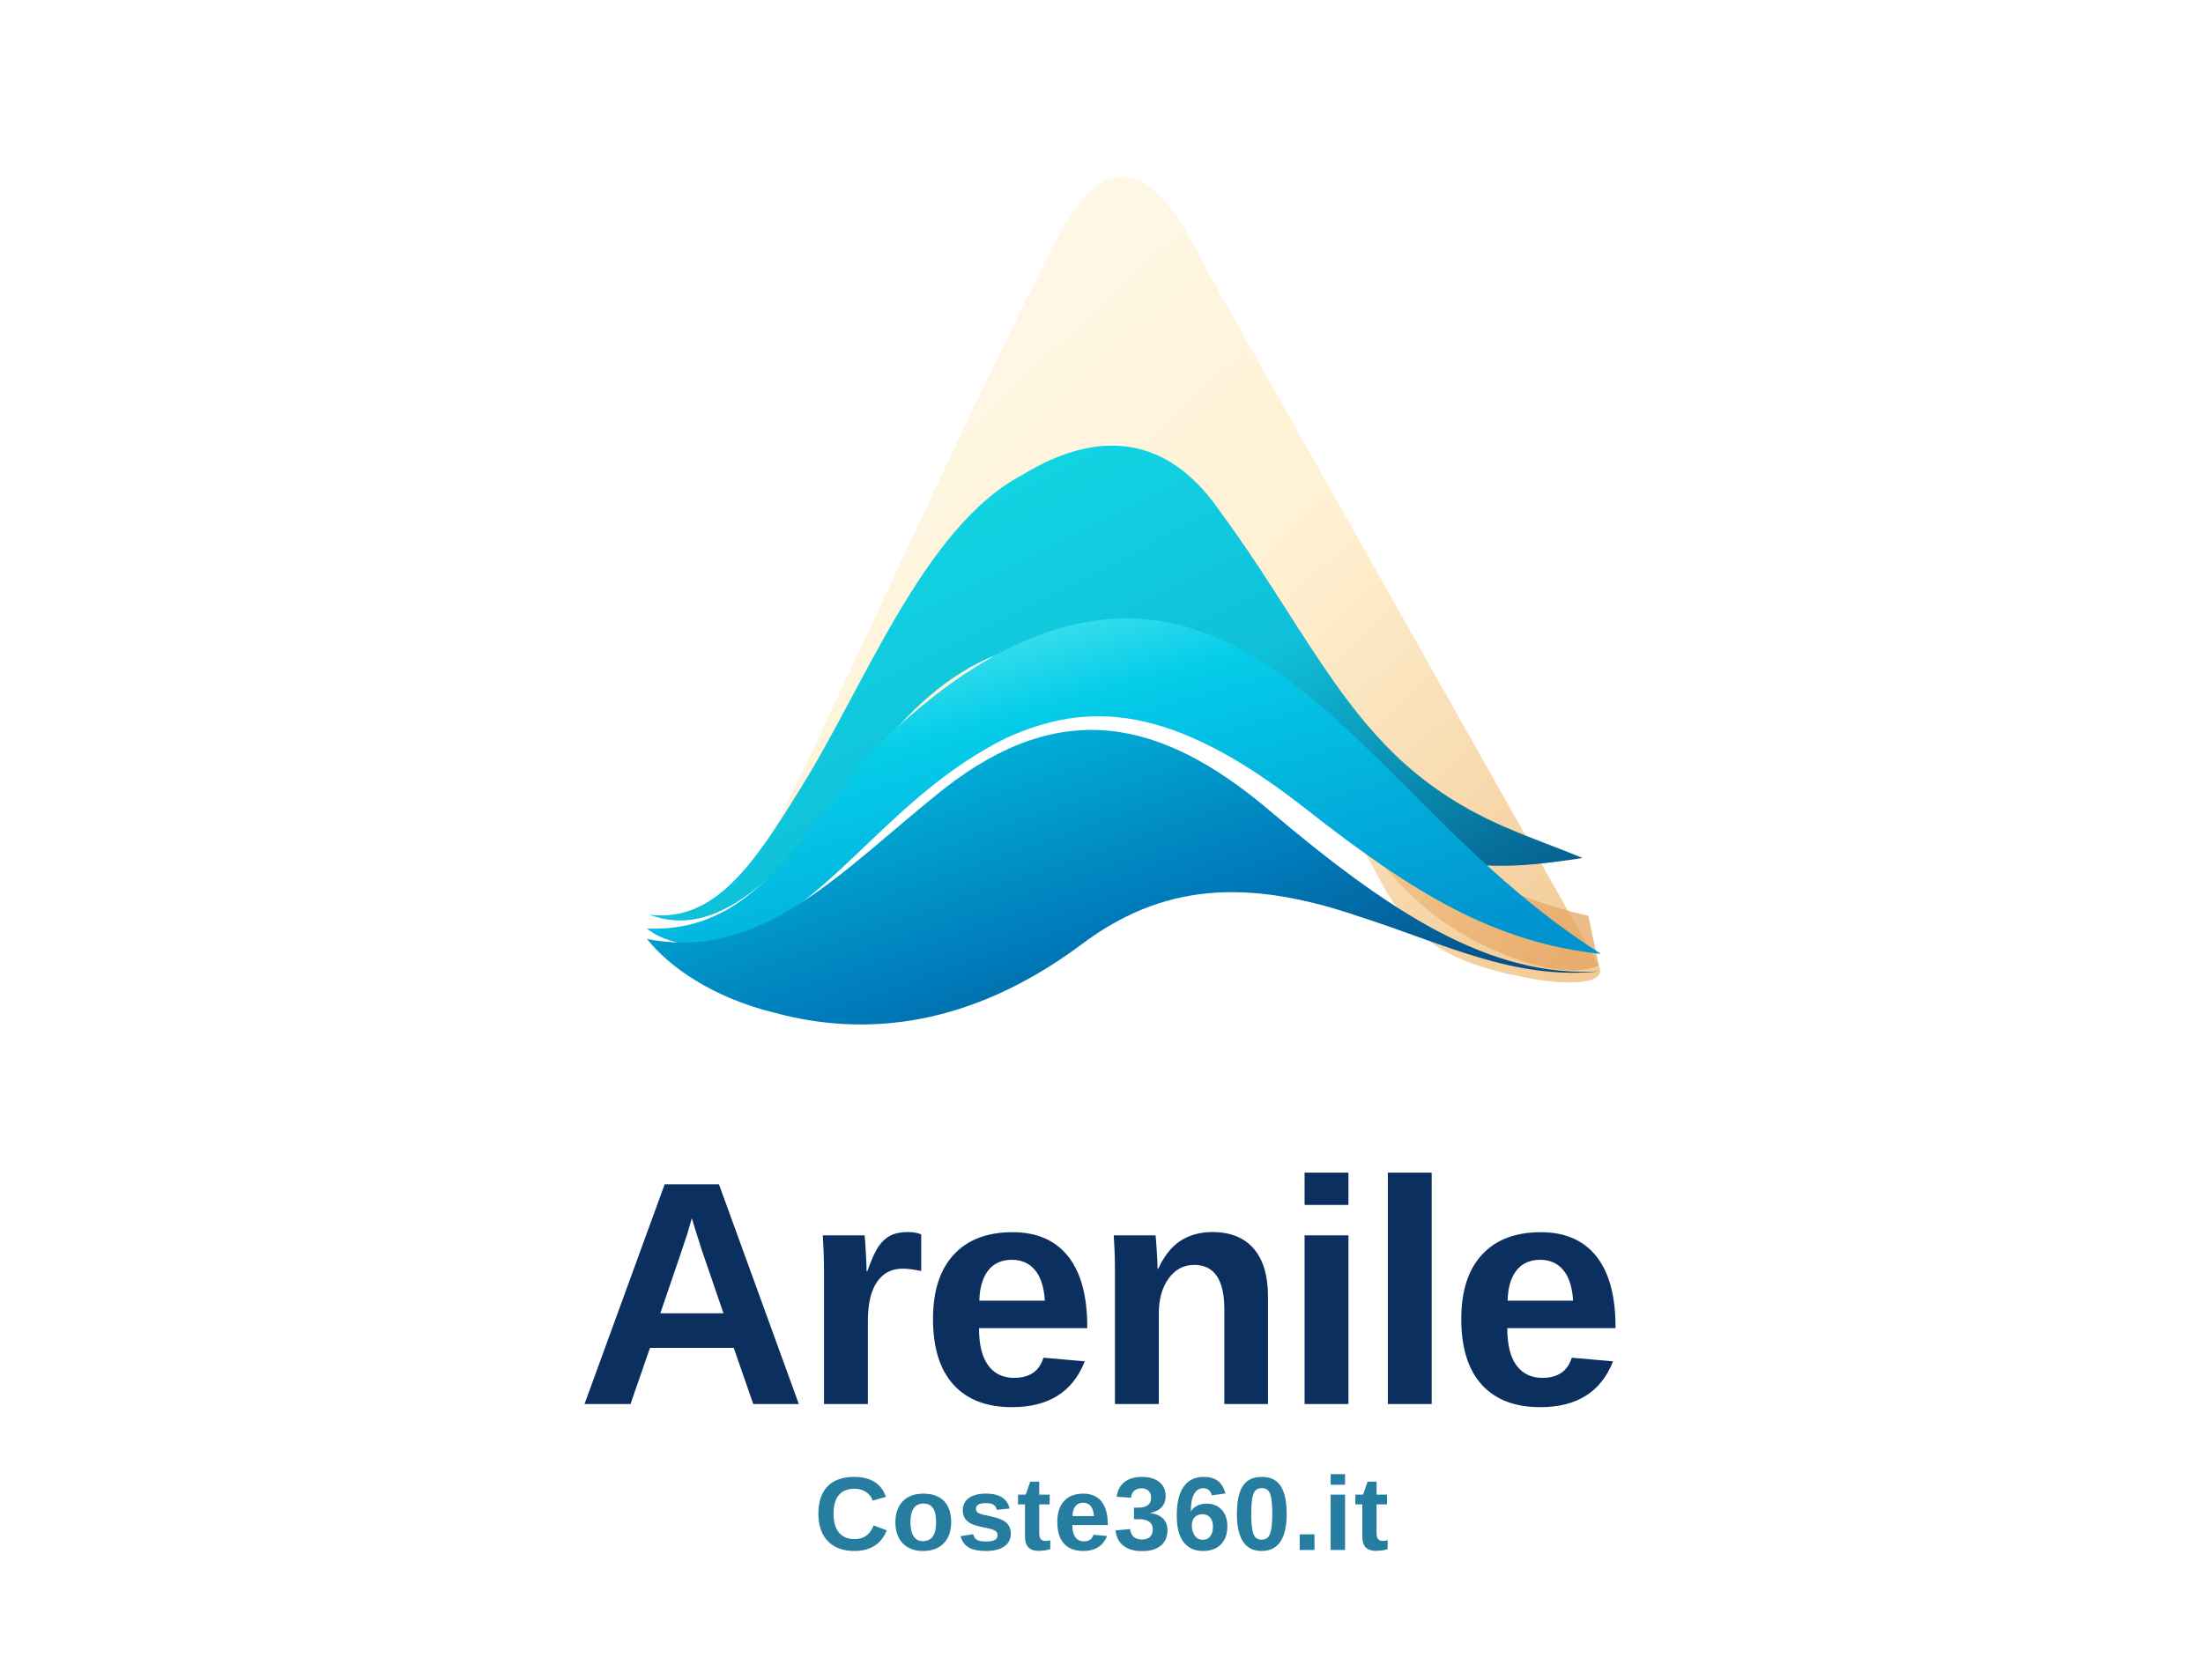
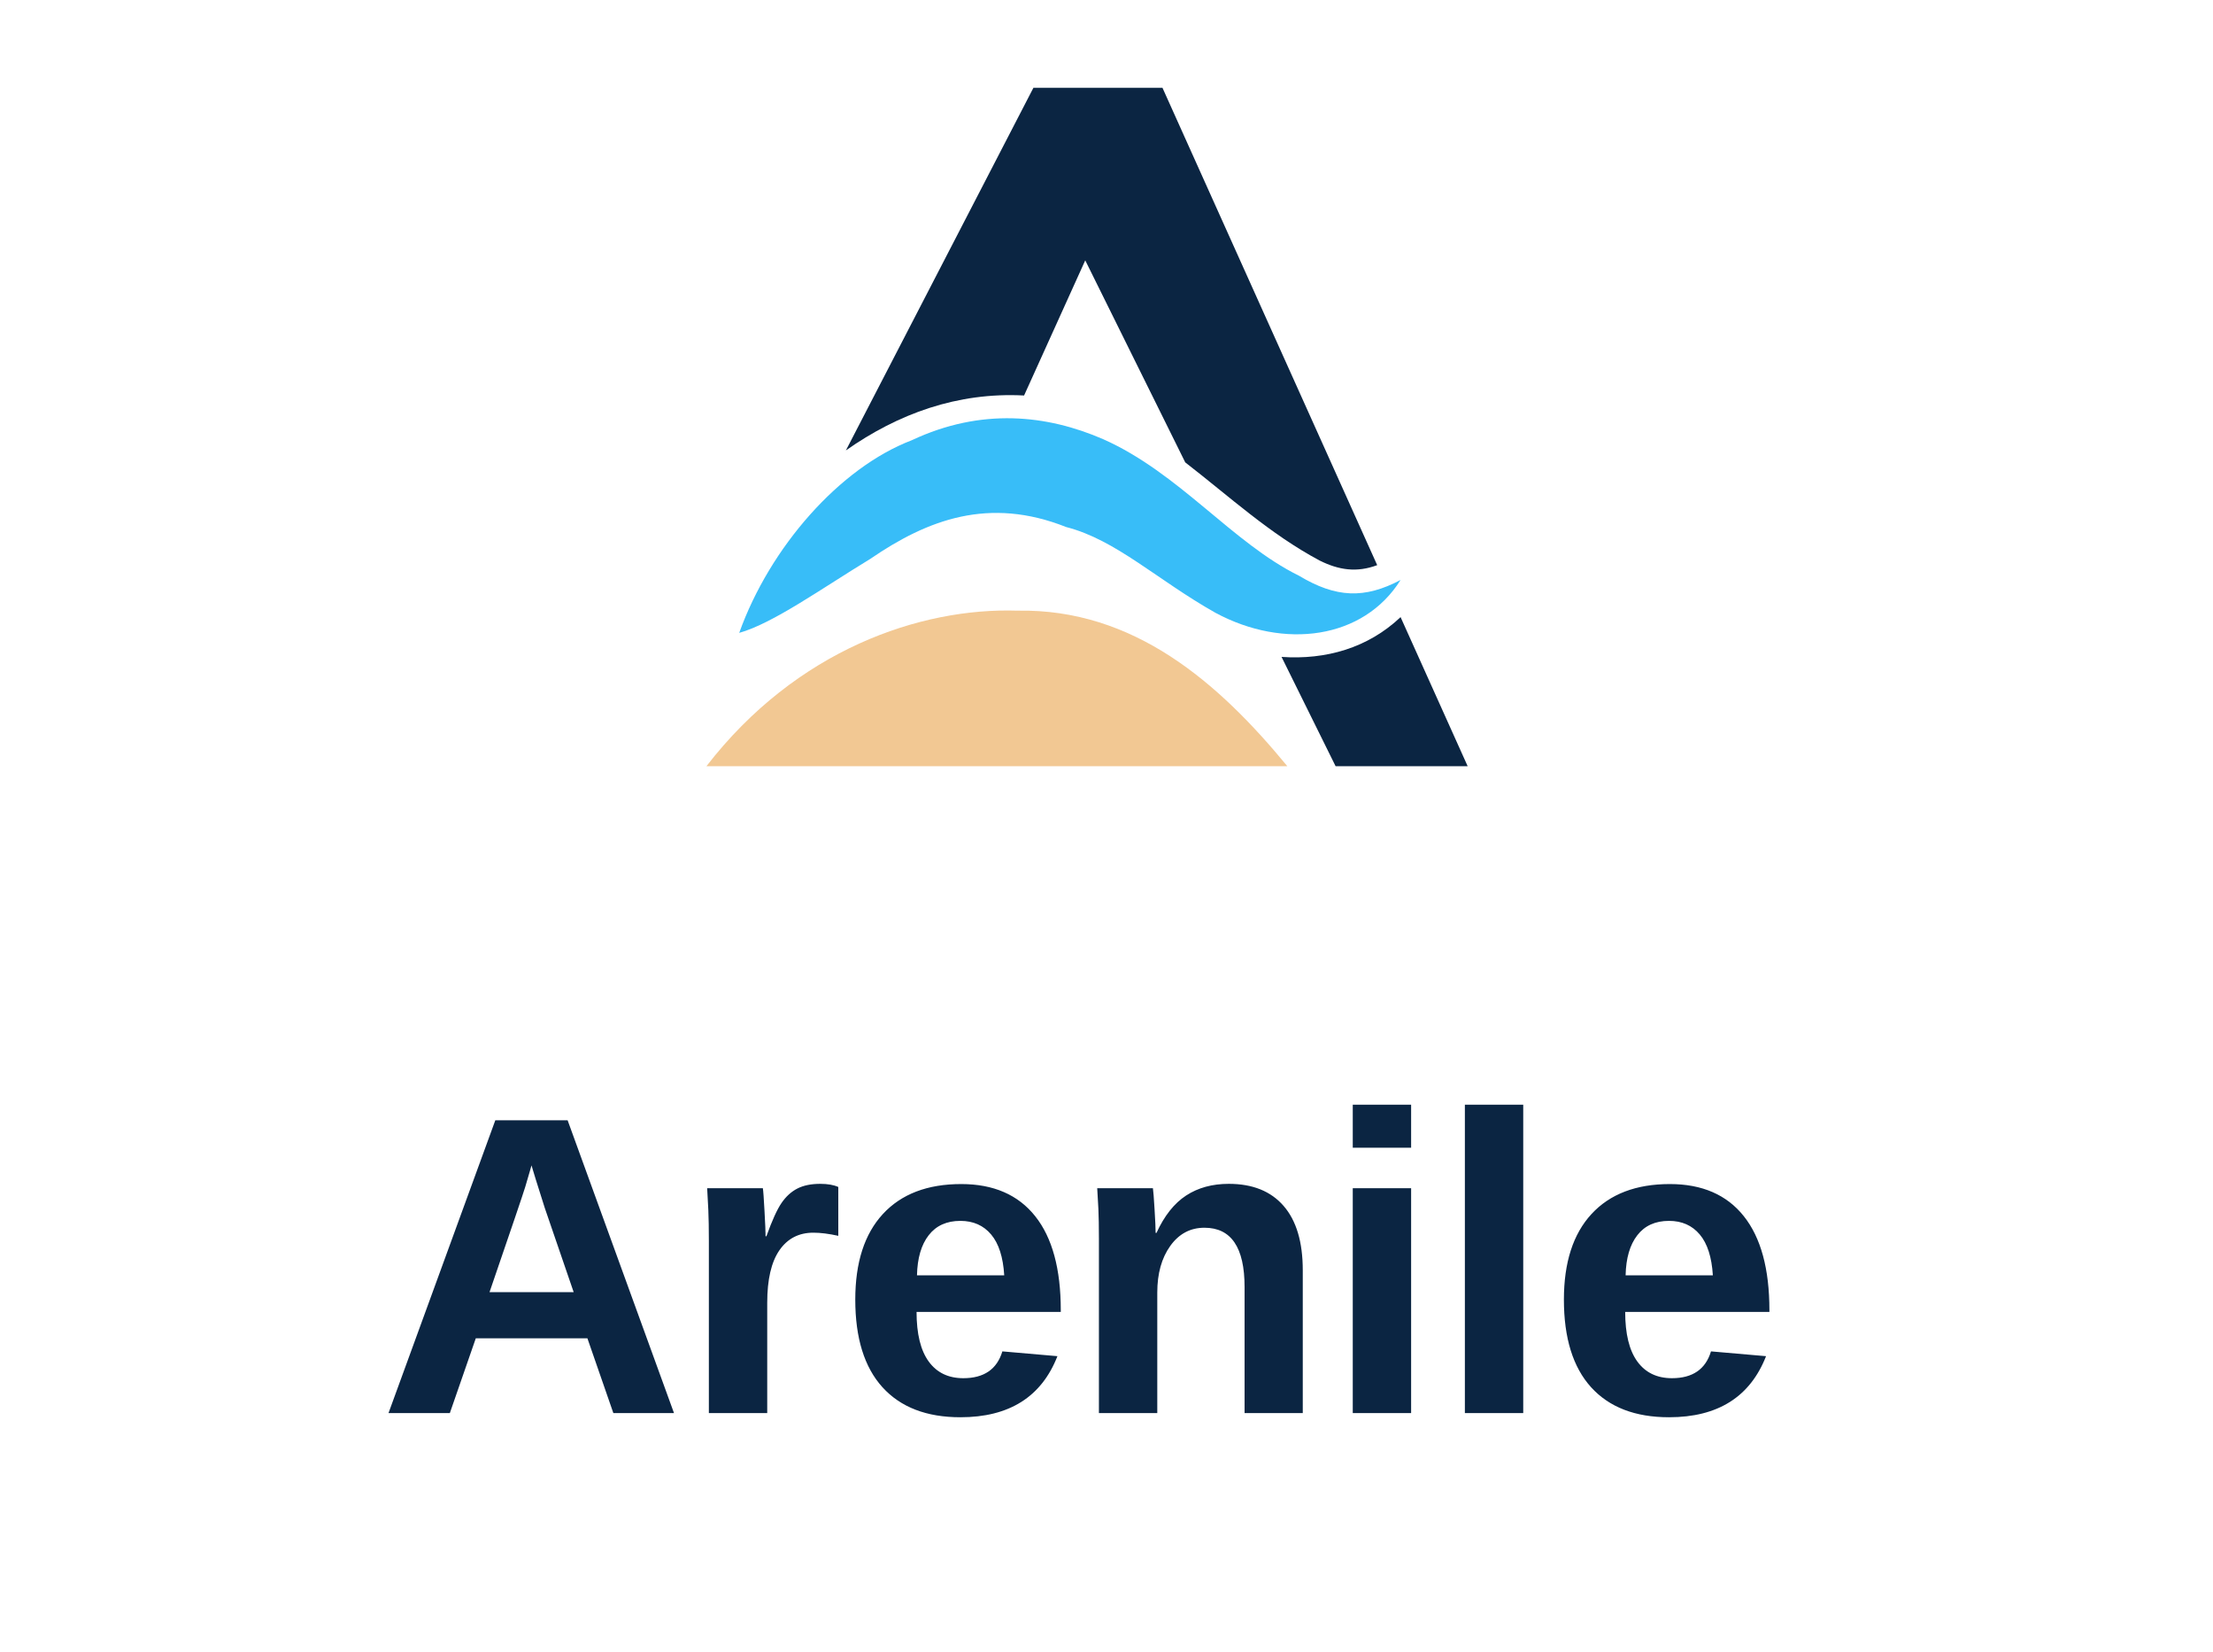
- <svg xmlns="http://www.w3.org/2000/svg" viewBox="0 0 800 610" role="img" aria-label="Arenile Coste360.it — Logo stacked">
-   <defs>
-     <linearGradient id="sandGradient" x1="0" y1="0" x2="1" y2="1">
-       <stop stop-color="#FFFDF5" />
-       <stop offset=".56" stop-color="#FFF0D1" />
-       <stop offset="1" stop-color="#F2C893" />
-     </linearGradient>
-     <linearGradient id="sandShadowGradient" x1="0" y1="0" x2="1" y2=".8">
-       <stop stop-color="#FFD9A7" />
-       <stop offset="1" stop-color="#E3A25D" />
-     </linearGradient>
-     <linearGradient id="upperWaveGradient" x1="0" y1="0" x2="1" y2="1">
-       <stop stop-color="#12E2E9" />
-       <stop offset=".55" stop-color="#10BFD9" />
-       <stop offset="1" stop-color="#035183" />
-     </linearGradient>
-     <linearGradient id="aquaWaveGradient" x1="0" y1="0" x2=".8" y2="1">
-       <stop stop-color="#81F7F0" />
-       <stop offset=".37" stop-color="#04CCE9" />
-       <stop offset="1" stop-color="#0193CE" />
-     </linearGradient>
-     <linearGradient id="deepWaveGradient" x1="0" y1="0" x2="1" y2=".9">
-       <stop stop-color="#02CFEA" />
-       <stop offset=".6" stop-color="#0079B8" />
-       <stop offset="1" stop-color="#074477" />
-     </linearGradient>
-     <linearGradient id="tileGradient" x1="0" y1="0" x2="1" y2="1">
-       <stop stop-color="#155DA0" />
-       <stop offset=".4" stop-color="#092F66" />
-       <stop offset="1" stop-color="#031A3D" />
-     </linearGradient>
-   </defs>
-   <g transform="translate(190 8) scale(.42)">
-     <path d="M191 752 C269 596 374 359 447 216 C474 160 492 134 518 134 C544 134 564 160 593 218 L930 816 C939 835 893 832 865 826 C792 812 764 788 737 735 L566 421 C544 380 524 352 493 370 C470 385 446 436 422 482 L337 658 Z" fill="url(#sandGradient)" />
-     <path d="M646 537 C717 616 753 703 835 742 C857 754 885 765 921 773 L930 816 C906 826 871 817 838 802 C737 758 691 657 646 537 Z" fill="url(#sandShadowGradient)" opacity=".72" />
-     <path d="M109 772 C165 779 199 729 239 664 C295 575 346 437 431 392 C506 346 563 365 603 424 C671 516 708 604 785 660 C830 693 870 704 916 723 C857 732 815 735 763 713 C670 673 614 581 536 550 C443 514 365 551 300 639 C222 743 167 794 109 772 Z" fill="url(#upperWaveGradient)" />
-     <path d="M107 784 C218 789 252 667 337 598 C430 518 517 498 596 531 C714 580 791 717 932 806 C839 796 769 753 676 680 C559 588 487 588 418 619 C319 668 271 758 190 792 C159 805 122 797 107 784 Z" fill="url(#aquaWaveGradient)" />
-     <path d="M107 793 C208 813 277 732 364 663 C465 584 551 603 643 680 C749 770 836 827 931 821 C857 829 796 797 724 774 C625 740 552 745 481 799 C386 869 296 878 218 857 C164 844 126 817 107 793 Z" fill="url(#deepWaveGradient)" />
+ <svg xmlns="http://www.w3.org/2000/svg" viewBox="0 0 650 485" width="650" height="485" role="img" aria-label="Arenile — logo verticale">
+   <g transform="translate(205 23) scale(0.3108108) translate(-143 -177)">
+     <path d="M 282.8 528.6 L 460 186 L 582 186 L 784.9 637 C 765.6 644.2 748.6 641.7 730.4 632.6 C 683.4 607.5 645.4 572.3 603.5 539.9 L 509 349 L 451.2 476.7 C 388.2 473.4 332 494 282.8 528.6 Z" fill="#0B2542" />
+     <path d="M 694.5 723.7 C 736.4 726.6 776.1 715.3 807 686.1 L 870.4 827 L 745.6 827 Z" fill="#0B2542" />
+     <path d="M 151 827 C 236 717 353 677 445 680 C 555 678 635 748 700 827 Z" fill="#F2C893" />
+     <path d="M 182 701 C 211 620 277 545 345 519 C 411 488 473 495 526 518 C 598 550 648 616 711 647 C 746 668 773 669 807 651 C 772 707 697 717 632 682 C 577 651 538 613 491 601 C 418 572 360 594 306 631 C 260 659 214 692 182 701 Z" fill="#38BDF8" />
  </g>
-   <text x="400" y="510" text-anchor="middle" font-family="'Titillium Web', 'Arial Narrow', Arial, sans-serif" font-size="116" font-weight="700" letter-spacing="-2" fill="#0B305F">Arenile</text>
-   <text x="400" y="563" text-anchor="middle" font-family="'Titillium Web', 'Arial Narrow', Arial, sans-serif" font-size="38" font-weight="600" letter-spacing=".6" fill="#277D9F">Coste360.it</text>
+   <text x="111" y="415" font-family="'Titillium Web', 'Arial Narrow', Arial, sans-serif" font-size="125" font-weight="700" letter-spacing="-1.8" fill="#0B2542">Arenile</text>
</svg>
